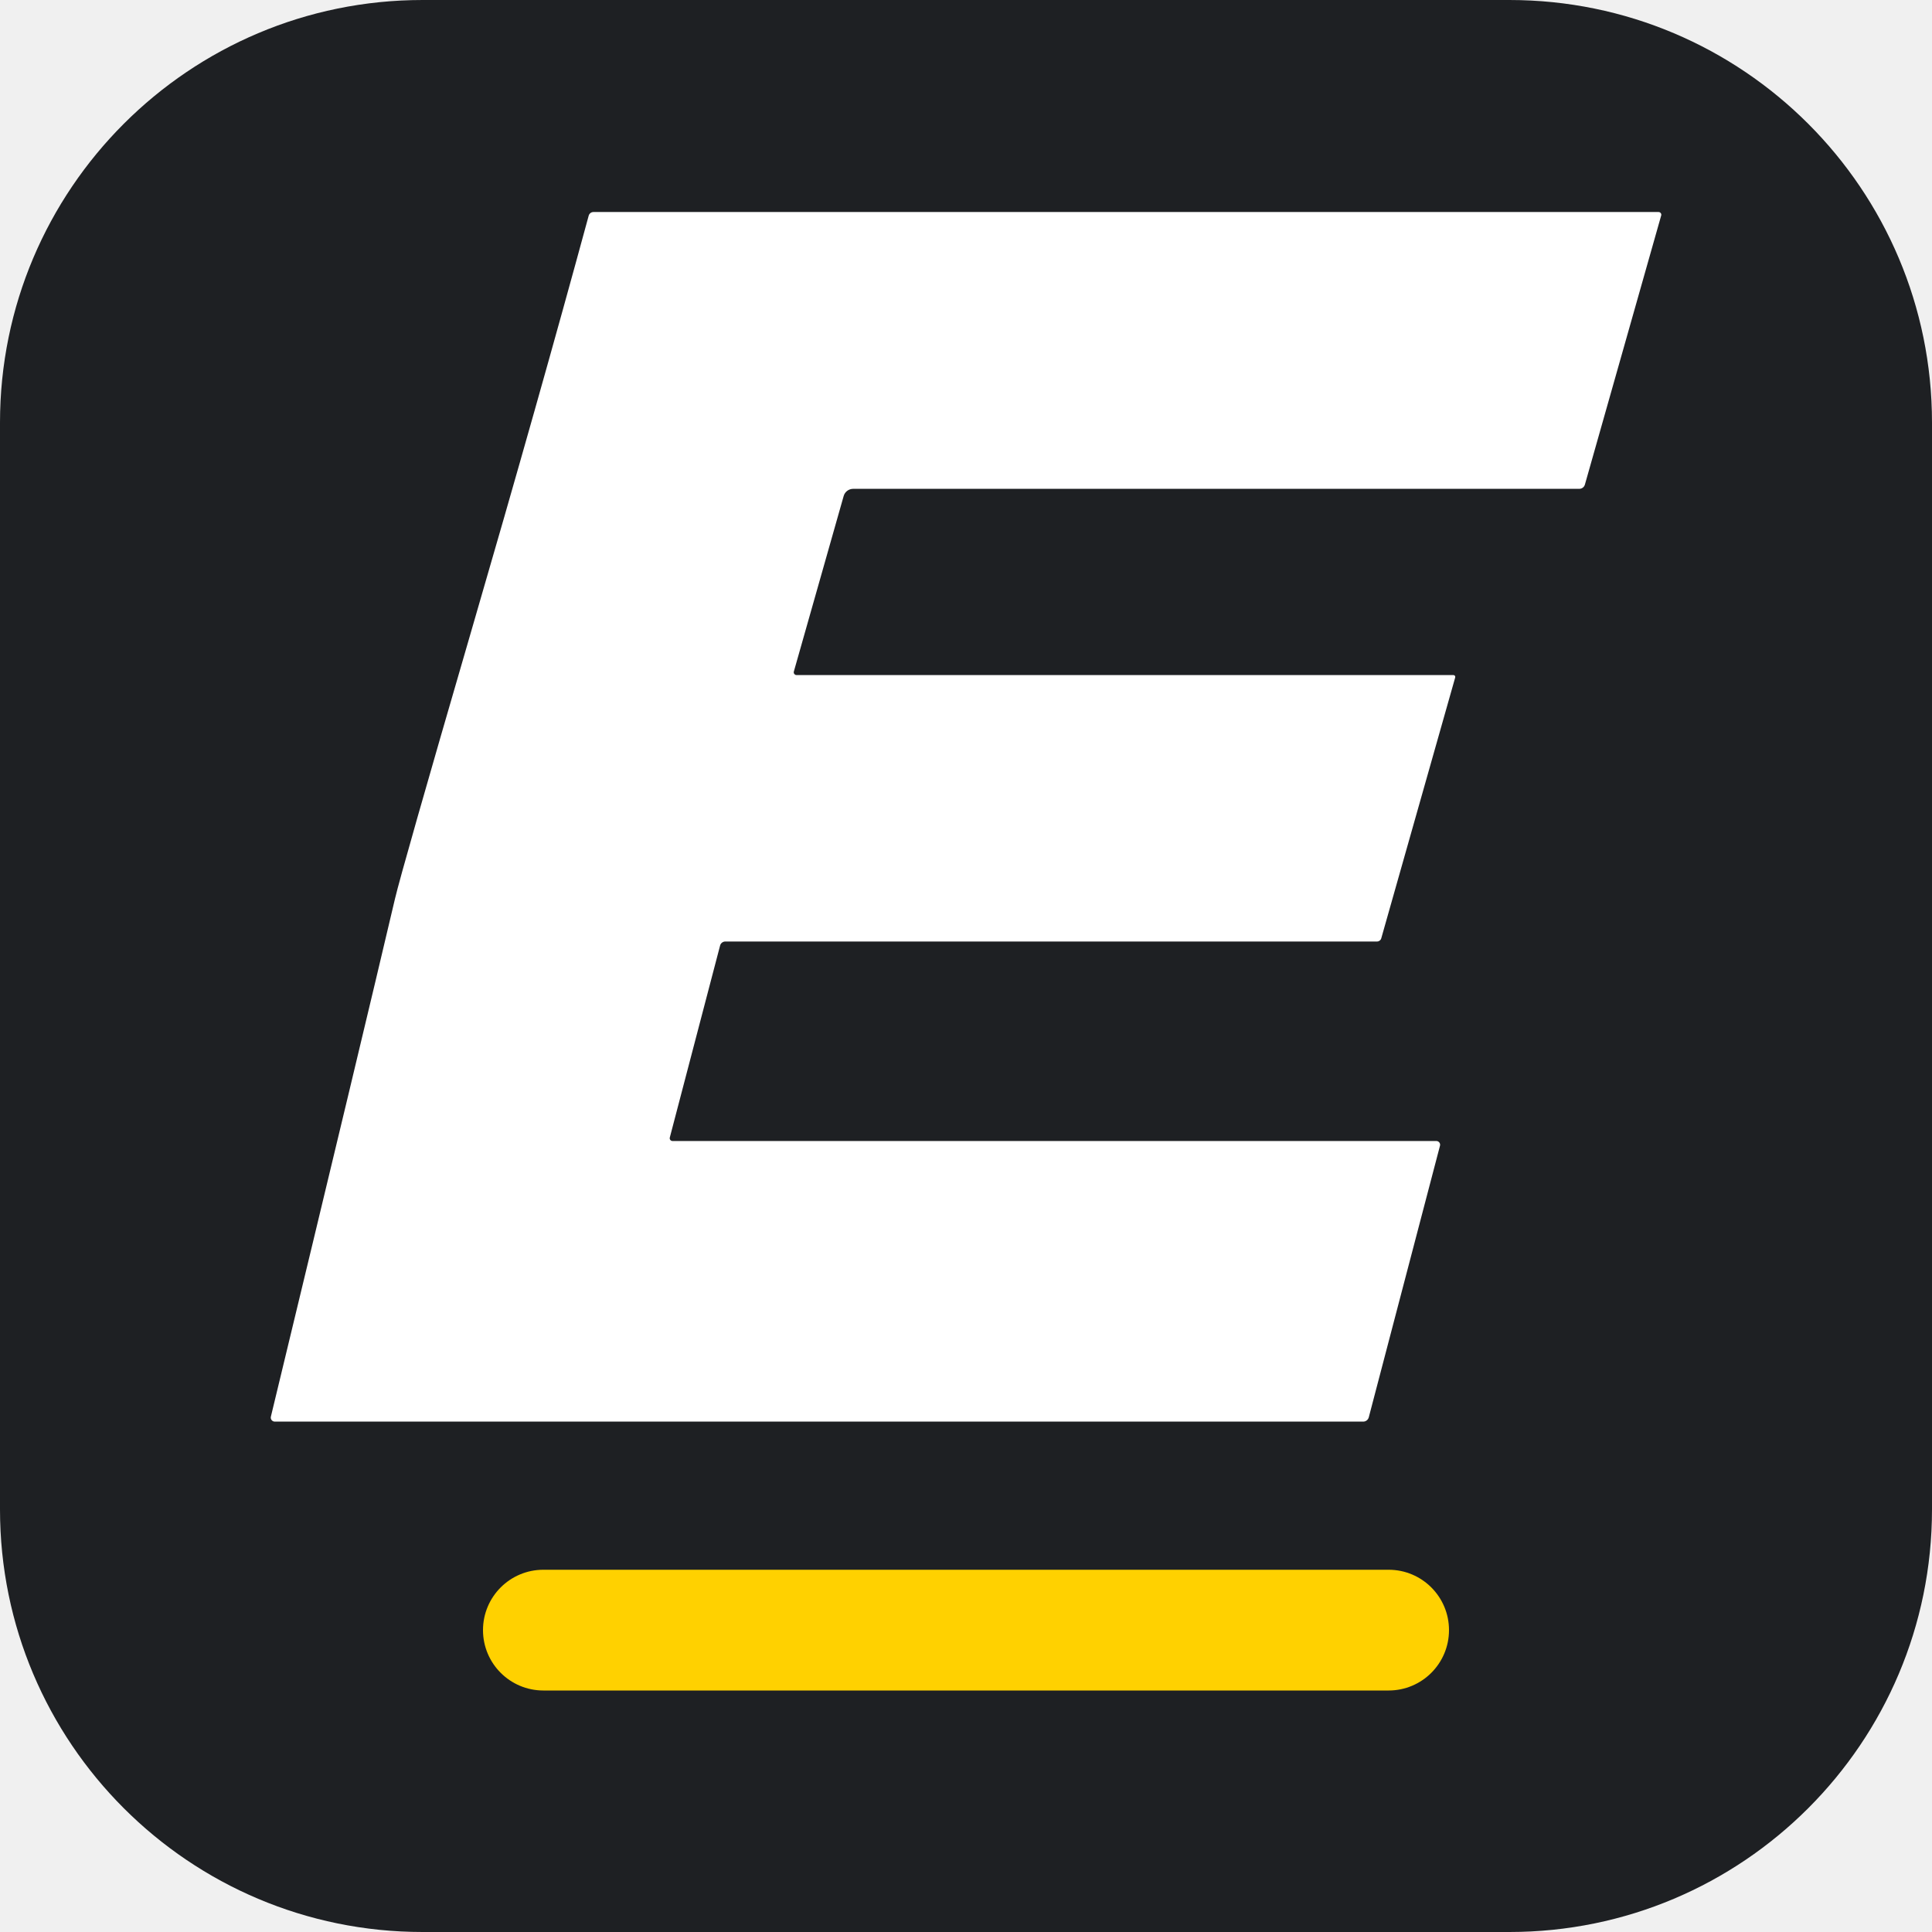
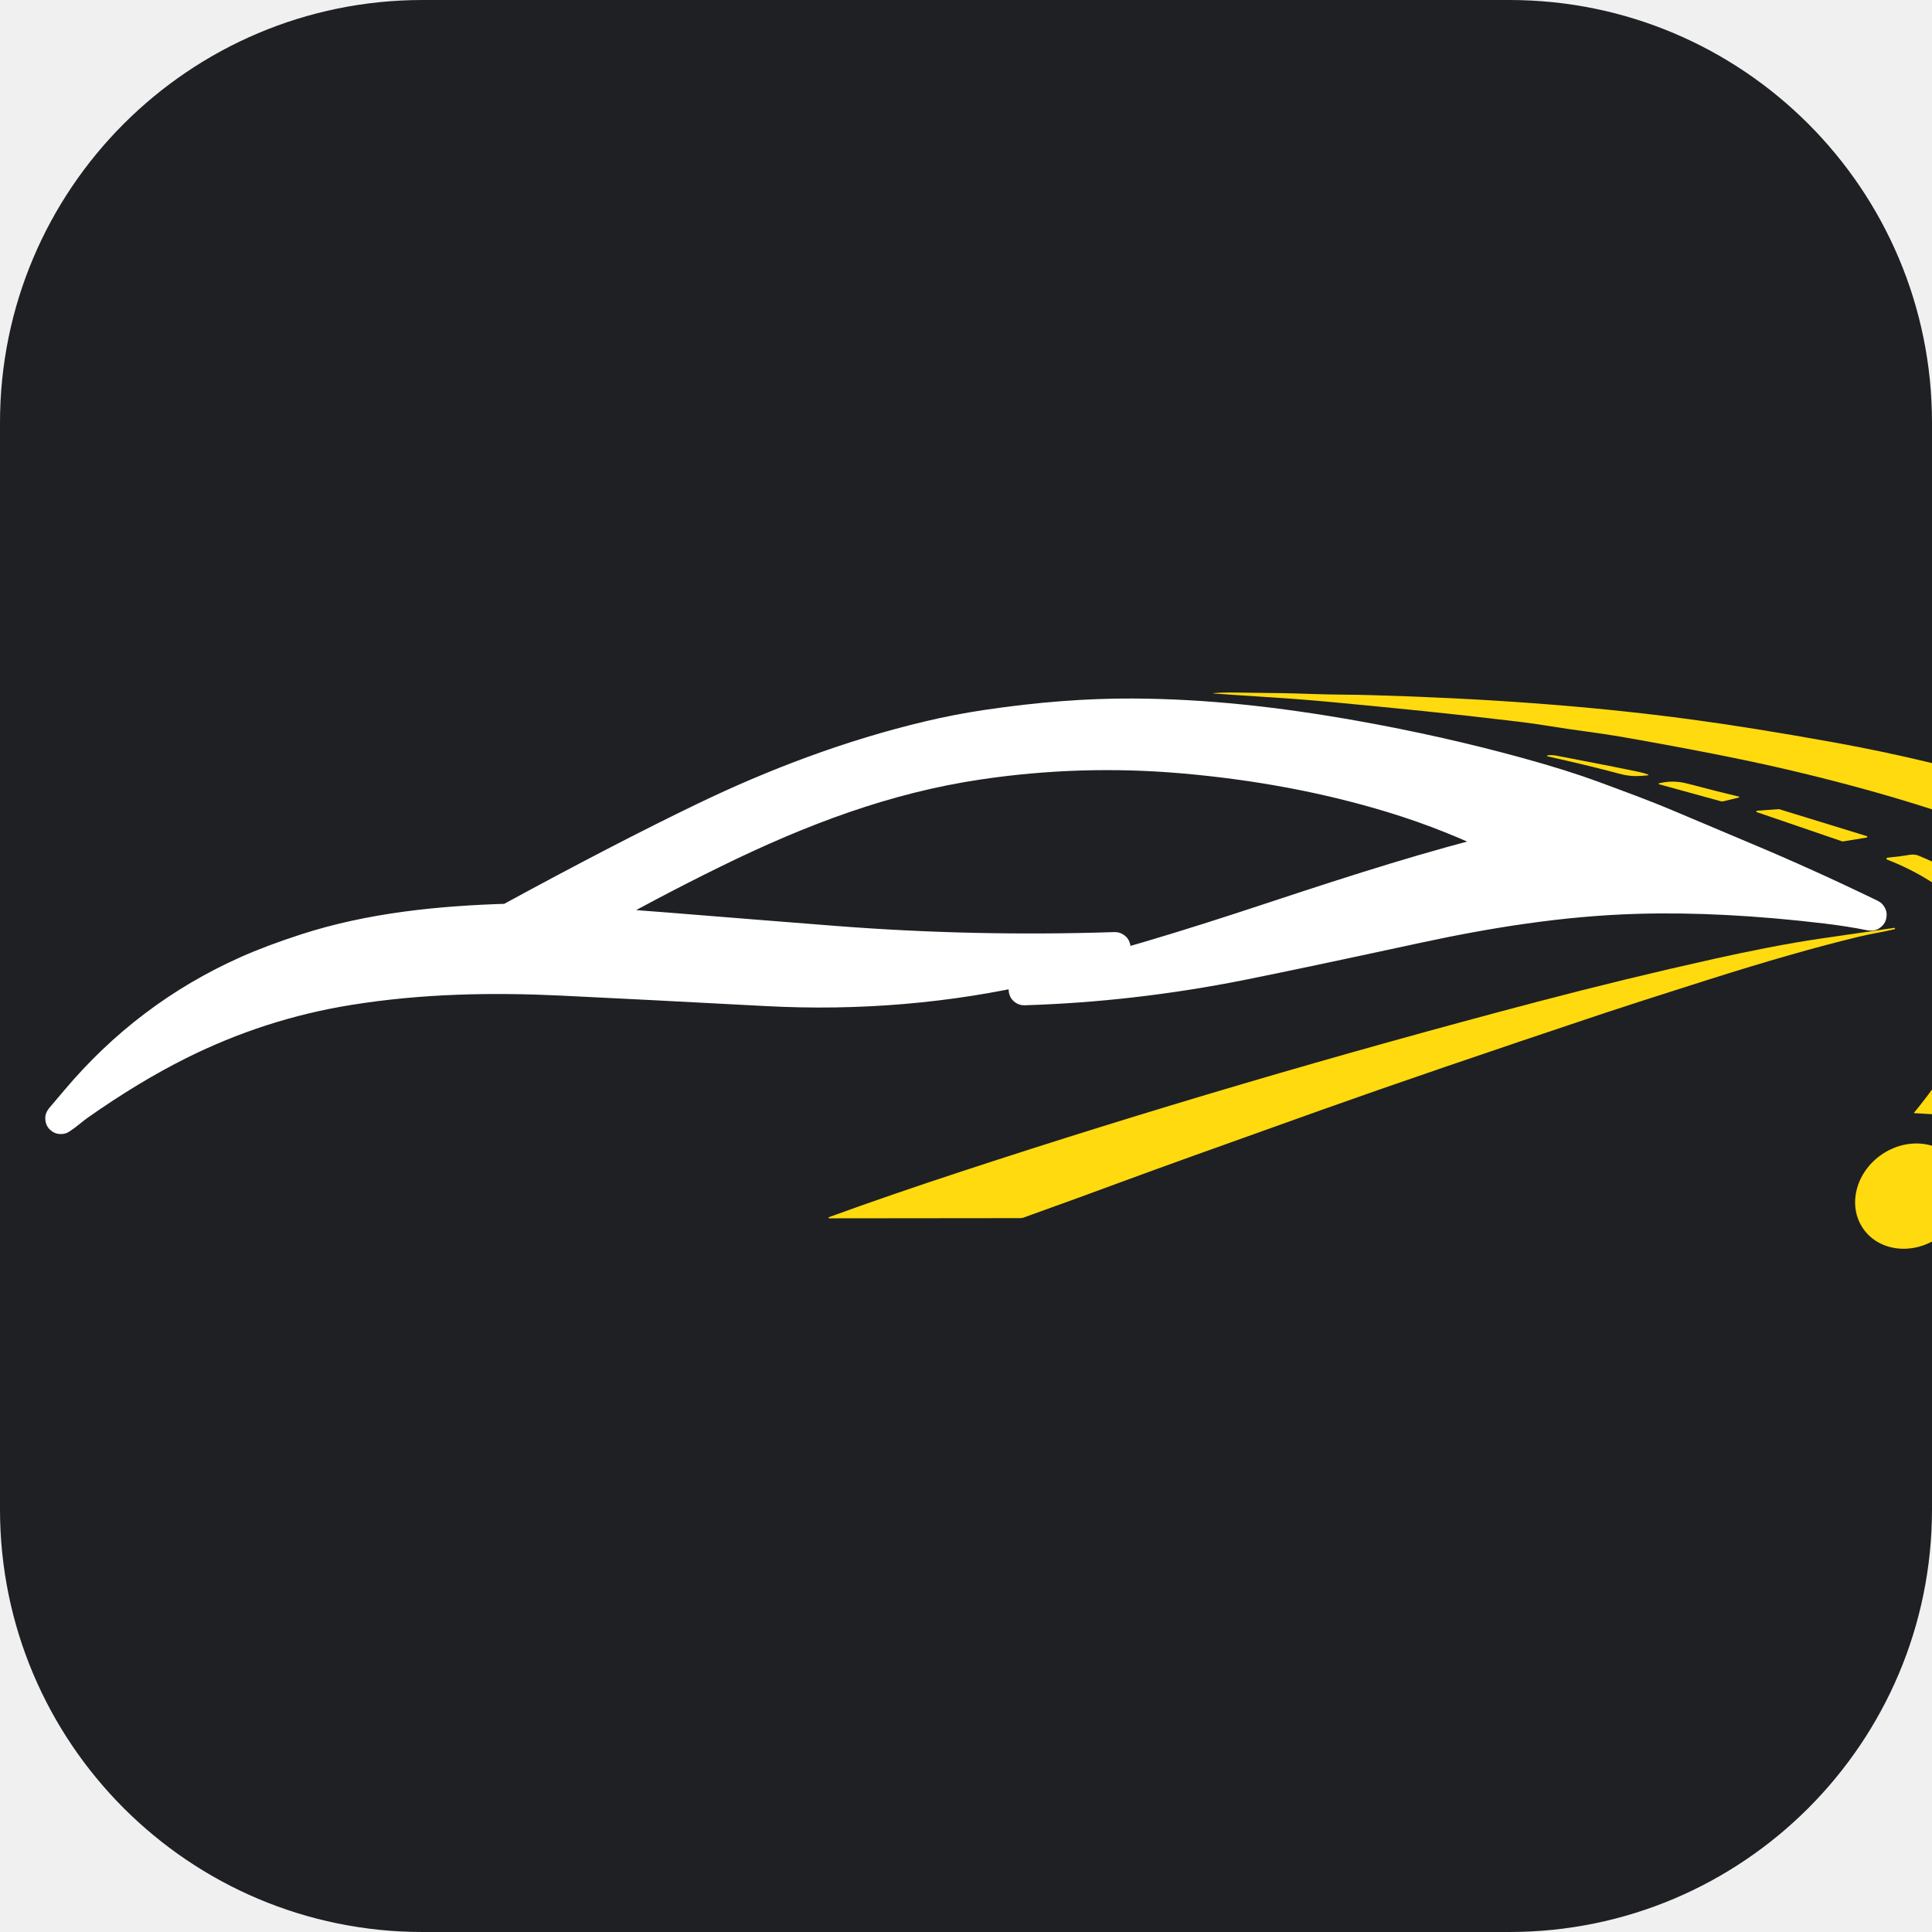
<svg xmlns="http://www.w3.org/2000/svg" viewBox="0 0 64 64" width="64" height="64" role="img" aria-label="Easydrive">
+   <defs>
+     <clipPath id="r">
+       <rect width="64" height="64" rx="14" />
+     </clipPath>
+   </defs>
  <rect width="64" height="64" rx="14" fill="#1e2023" />
-   <g transform="translate(-35.935 -88.652) scale(0.21739)">
-     <path transform="matrix(1,0,0,-1,405.96,482.29)" d="M0 0H-110.64C-111.32 0-111.92-.45-112.1-1.1L-119.69-27.84C-119.77-28.11-119.56-28.38-119.28-28.38H-19.18C-18.99-28.38-18.86-28.56-18.91-28.74L-30.18-68.5C-30.26-68.78-30.52-68.98-30.81-68.98H-130.13C-130.51-68.98-130.84-69.24-130.93-69.6L-138.59-98.84C-138.67-99.11-138.46-99.38-138.18-99.38H-21.79C-21.41-99.38-21.13-99.74-21.23-100.1L-32.08-141.48C-32.18-141.87-32.53-142.14-32.93-142.14H-198.78C-199.18-142.14-199.48-141.77-199.38-141.38-189.98-102.45-183.68-76.15-180.47-62.47-179.78-59.54-175.92-45.99-168.89-21.83-161.95 2-155.97 23.16-150.95 41.63-150.86 41.95-150.57 42.18-150.23 42.18H12.08C12.35 42.18 12.55 41.92 12.48 41.66L.85 .64C.74 .26 .39 0 0 0" fill="#ffffff" />
+   <g clip-path="url(#r)">
+     <g transform="translate(-17.515 6.857) scale(0.07164)">
+       <path transform="matrix(1,0,0,-1,805.54,224.8)" d="M0 0C2.77 .25 6.09 .35 9.96 .29 17.69 .17 24.77 .08 31.2 .01 39.32-.08 50.53-.67 61.22-.7 64.41-.71 68.4-.79 73.2-.92 122.9-2.33 172.83-5.68 220.88-12.15 239.42-14.64 261.29-18.15 286.48-22.68 316.97-28.16 347.65-35.57 378.5-44.92 400.63-51.63 422.58-59.92 444.34-69.8 469.26-81.12 494.22-96.41 513.33-116.06 521.14-124.09 527.66-132.78 532.91-142.15 543.48-161.03 547.49-180.78 544.92-201.4 543.13-215.78 539.85-229.48 535.07-242.5 535-242.67 534.84-242.79 534.65-242.79H442.88C442.54-242.79 442.34-242.4 442.54-242.12 450.7-230.79 457.67-218.75 463.46-205.98 471.28-188.72 473.88-169.52 468.36-150.98 462.81-132.36 448.17-115.39 432.37-103.01 400.32-77.9 361.03-62.45 322.34-50.59 304.52-45.13 285.33-40 264.76-35.19 245.83-30.77 220.93-25.85 190.04-20.43 177.53-18.24 166.77-17.12 154.74-15.12 150.46-14.41 145.74-13.75 140.57-13.13 107.54-9.16 85.23-7.05 58.08-4.45 47.56-3.44 37.89-2.66 29.06-2.09 10.61-.9 .92-.25 0-.14-.04-.14-.06-.11-.06-.07-.06-.03-.04 0 0 0" fill="#ffda0e" />
+       <path transform="matrix(1,0,0,-1,718,361.8201)" d="M0 0C38.86 9.03 74.71 20.11 114.45 33.26 157.06 47.35 187.3 56.95 224.26 66.19 224.64 66.28 224.7 66.8 224.35 66.98 206.69 75.86 188.56 83.12 169.95 88.77 140.01 97.87 107.87 103.91 73.52 106.9 41.77 109.66 10.18 108.69-21.25 104-63.49 97.69-102.67 83.1-143.35 63.14-163.45 53.27-183.1 42.89-202.3 31.98-202.63 31.79-202.52 31.28-202.14 31.26-188.11 30.35-175.82 29.46-165.25 28.6-139.24 26.49-113.4 24.43-87.73 22.42-44.87 19.07-1.61 18.11 42.04 19.54 42.16 19.54 42.25 19.46 42.27 19.35 42.29 19.23 42.21 19.12 42.1 19.09 29.15 15.61 16.87 12.53 5.24 9.86-35.15 .57-76.56-2.94-119-.69-158.62 1.42-190.2 3.03-213.74 4.16-245.61 5.68-278.68 5.19-312.47-.28-339.76-4.69-365.88-13.14-390.84-25.63-405.71-33.07-421.08-42.38-436.96-53.55-439.7-55.48-442.3-57.93-445.27-59.84-445.36-59.9-445.48-59.88-445.55-59.8-445.62-59.71-445.62-59.59-445.55-59.51-444.63-58.44-442.24-55.62-438.38-51.04-416.43-25.01-390.14-5.15-359.5 8.53-351.73 12-342.65 15.42-332.24 18.79-302.15 28.55-270.22 31.69-239.1 32.64-238.69 32.65-238.28 32.76-237.92 32.96-203.43 51.75-173.46 67.28-148.01 79.55-115.23 95.35-80.47 108.49-44.28 117.12-35.33 119.25-26.32 120.99-17.25 122.34 6.78 125.92 29.36 127.65 50.5 127.54 83.96 127.36 116.97 123.71 152.45 117.41 178.98 112.7 204.47 106.96 228.94 100.21 242.43 96.49 253.84 92.91 263.17 89.46 273.55 85.62 287.05 80.68 297.91 76.06 309.56 71.11 321.19 66.2 332.82 61.33 351.97 53.32 371.61 44.44 391.74 34.69 391.86 34.63 391.92 34.49 391.88 34.36 391.84 34.23 391.7 34.15 391.57 34.18 385.04 35.5 378.1 36.6 370.74 37.47 338.97 41.25 309.81 42.75 283.24 41.97 248.49 40.96 214.32 35.44 181.45 28.34 143.78 20.2 116.76 14.5 100.38 11.24 66.82 4.57 33.37 .72 .04-.31-.04-.31-.11-.25-.12-.17-.13-.09-.08-.02 0 0" fill="#ffffff" stroke="#ffffff" stroke-width="14" stroke-linejoin="round" />
+       <path transform="matrix(1,0,0,-1,959.99,253.6)" d="M0 0C1.23 .23 2.65 .2 4.26-.11 23.65-3.82 36.52-6.37 42.89-7.76 44.5-8.12 45.74-8.48 46.6-8.84 46.78-8.91 46.74-9.18 46.55-9.2 41.9-9.69 38.29-9.78 33.75-8.57 23.26-5.78 12.01-3.06 0-.41-.22-.36-.22-.04 0 0" fill="#ffda0e" />
+       <path transform="matrix(1,0,0,-1,1011.59,266.4901)" d="M0 0C4.32 1.08 8.68 1.04 13.07-.11 23.7-2.9 31.66-4.91 36.95-6.14 37.18-6.19 37.18-6.52 36.95-6.57L29.82-8.3C29.4-8.4 28.97-8.39 28.56-8.28L-.01-.43C-.23-.37-.22-.06 0 0" fill="#ffda0e" />
+       <path transform="matrix(1,0,0,-1,1056.92,279.16)" d="M0 0 10.17 .72C10.21 .72 10.25 .71 10.29 .7L50.78-11.75C51.12-11.86 51.09-12.36 50.74-12.41L39.65-14.22C39.6-14.23 39.54-14.22 39.49-14.2L-.08-.66C-.43-.54-.37-.03 0 0" fill="#ffda0e" />
+       <path transform="matrix(1,0,0,-1,1170.6,324.96)" d="M0 0-14.83-1.05C-15.27-1.08-15.7-.93-16.02-.62-26.56 9.65-39.06 17.58-53.52 23.19-53.98 23.37-53.89 24.04-53.4 24.08-49.75 24.41-46.3 24.85-43.07 25.4-41.58 25.65-40.23 25.53-39.01 25.04-34.09 23.07-27.97 20.11-20.65 16.16-13.02 12.05-6.07 6.85 .22 .58 .43 .38 .29 .02 0 0" fill="#ffda0e" />
+       <path transform="matrix(1,0,0,-1,627.69,467.5701)" d="M0 0C-.15 .15-.09 .41 .11 .48 18.51 7.19 39.08 14.28 61.83 21.75 146.44 49.54 234.82 75.58 326.95 99.88 354.26 107.08 381.81 113.77 409.6 119.95 423.84 123.12 442.72 126.99 459.38 129.4 470.44 131 481.55 132.61 492.71 134.24 492.88 134.27 493.03 134.16 493.06 133.99L493.07 133.97C493.1 133.81 493 133.66 492.84 133.62 487.47 132.32 482.19 131.56 476.46 130.18 456.9 125.47 433.56 118.8 406.43 110.19 383.12 102.79 367.23 97.68 358.76 94.85 303.75 76.48 260.17 61.56 228.01 50.1 180.54 33.17 150.44 22.35 137.72 17.63 123.65 12.41 107.78 6.63 90.09 .28 89.61 .11 89.11 .02 88.61 .02 46.89-.03 17.46-.06 .31-.07 .15-.07 .05-.05 0 0" fill="#ffda0e" />
+       <path transform="matrix(1,0,0,-1,1164.21,338.9901)" d="M0 0 15.71 1.11C16.05 1.13 16.36 .93 16.47 .61 19.91-9.25 20.21-19.24 17.36-29.37 17.27-29.7 16.96-29.93 16.62-29.93H-2.69C-2.88-29.93-3.01-29.73-2.93-29.56 1.32-20.5 2.59-10.4-.57-.84-.7-.44-.42-.03 0 0" fill="#ffda0e" />
+       <path transform="matrix(1,0,0,-1,1129.65,419.0101)" d="M0 0C-.11 .01-.17 .14-.1 .22 8.13 10.26 16.02 21.43 23.55 33.74 23.71 34 24 34.16 24.3 34.16H45.54C45.79 34.16 45.96 33.9 45.86 33.66 40.41 21.27 34.62 9.64 28.5-1.22 28.35-1.48 28.07-1.64 27.76-1.62Z" fill="#ffda0e" />
+       <path transform="matrix(1,0,0,-1,1114.3,438.3317)" d="M0 0C11.915 8.374 27.565 6.639 34.955-3.875 42.345-14.39 38.676-29.703 26.761-38.077 14.845-46.451-.804-44.716-8.194-34.201-15.584-23.687-11.915-8.374 0 0" fill="#ffda0e" />
+     </g>
  </g>
-   <rect x="16" y="52" width="32" height="4" rx="2" fill="#ffd100" />
</svg>
